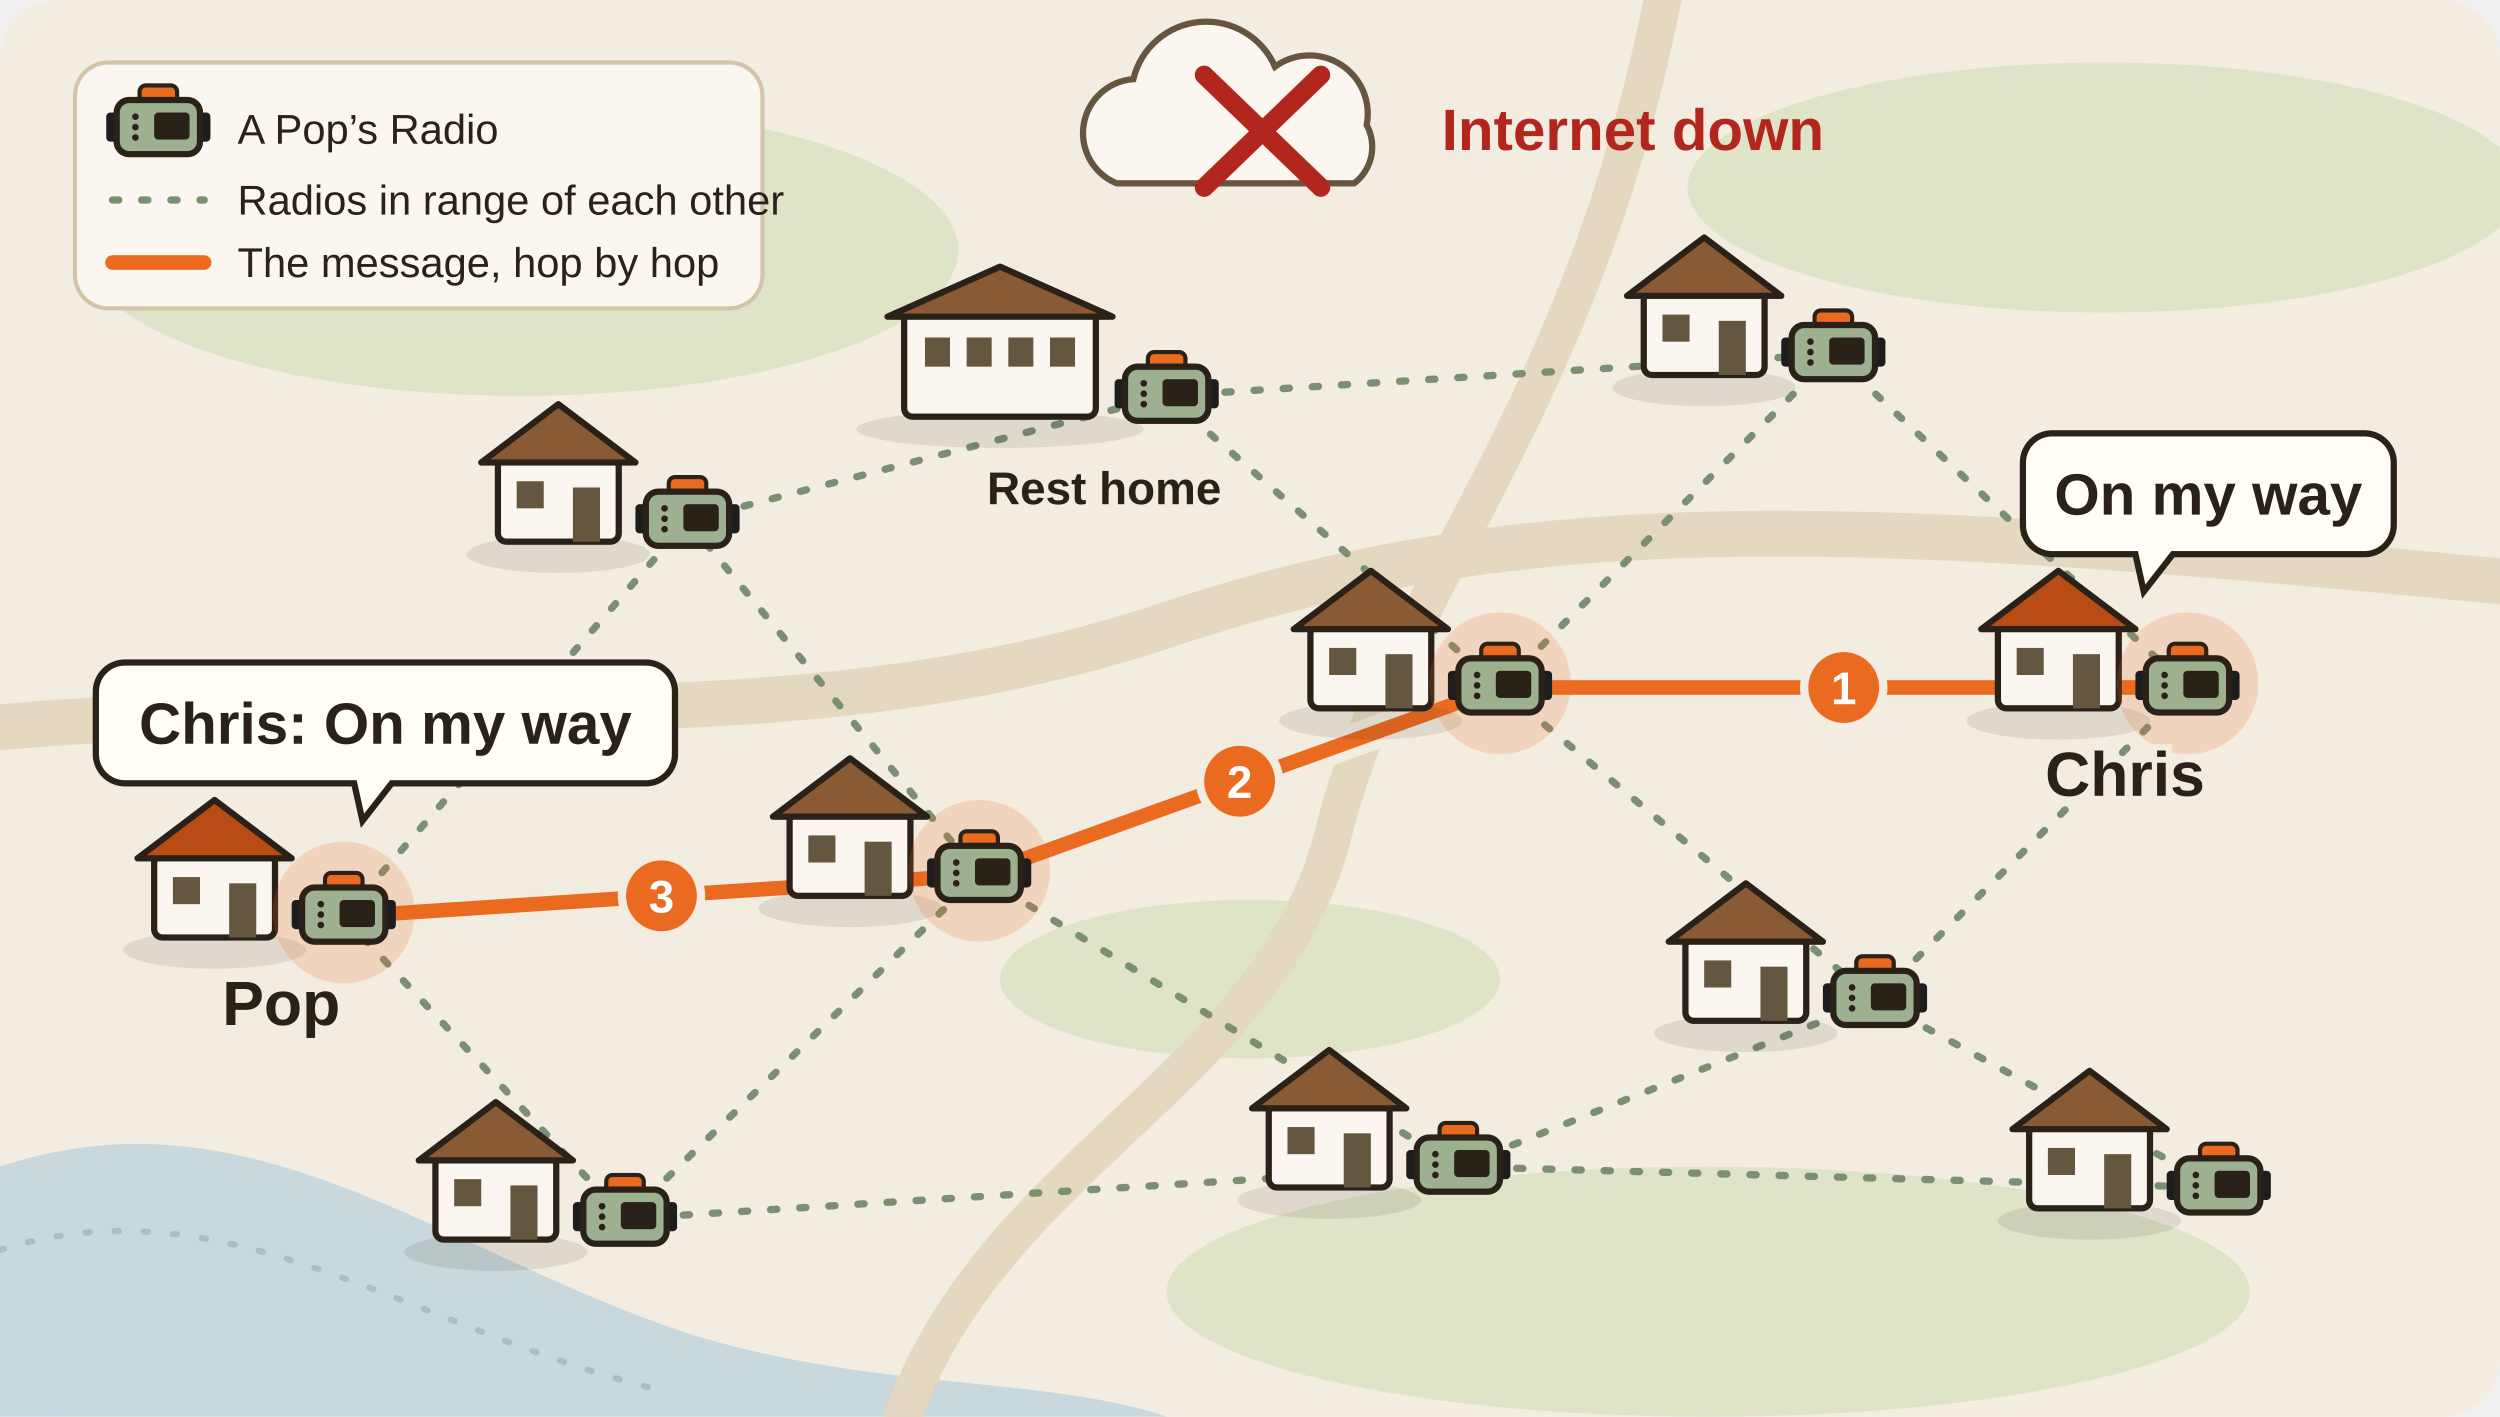
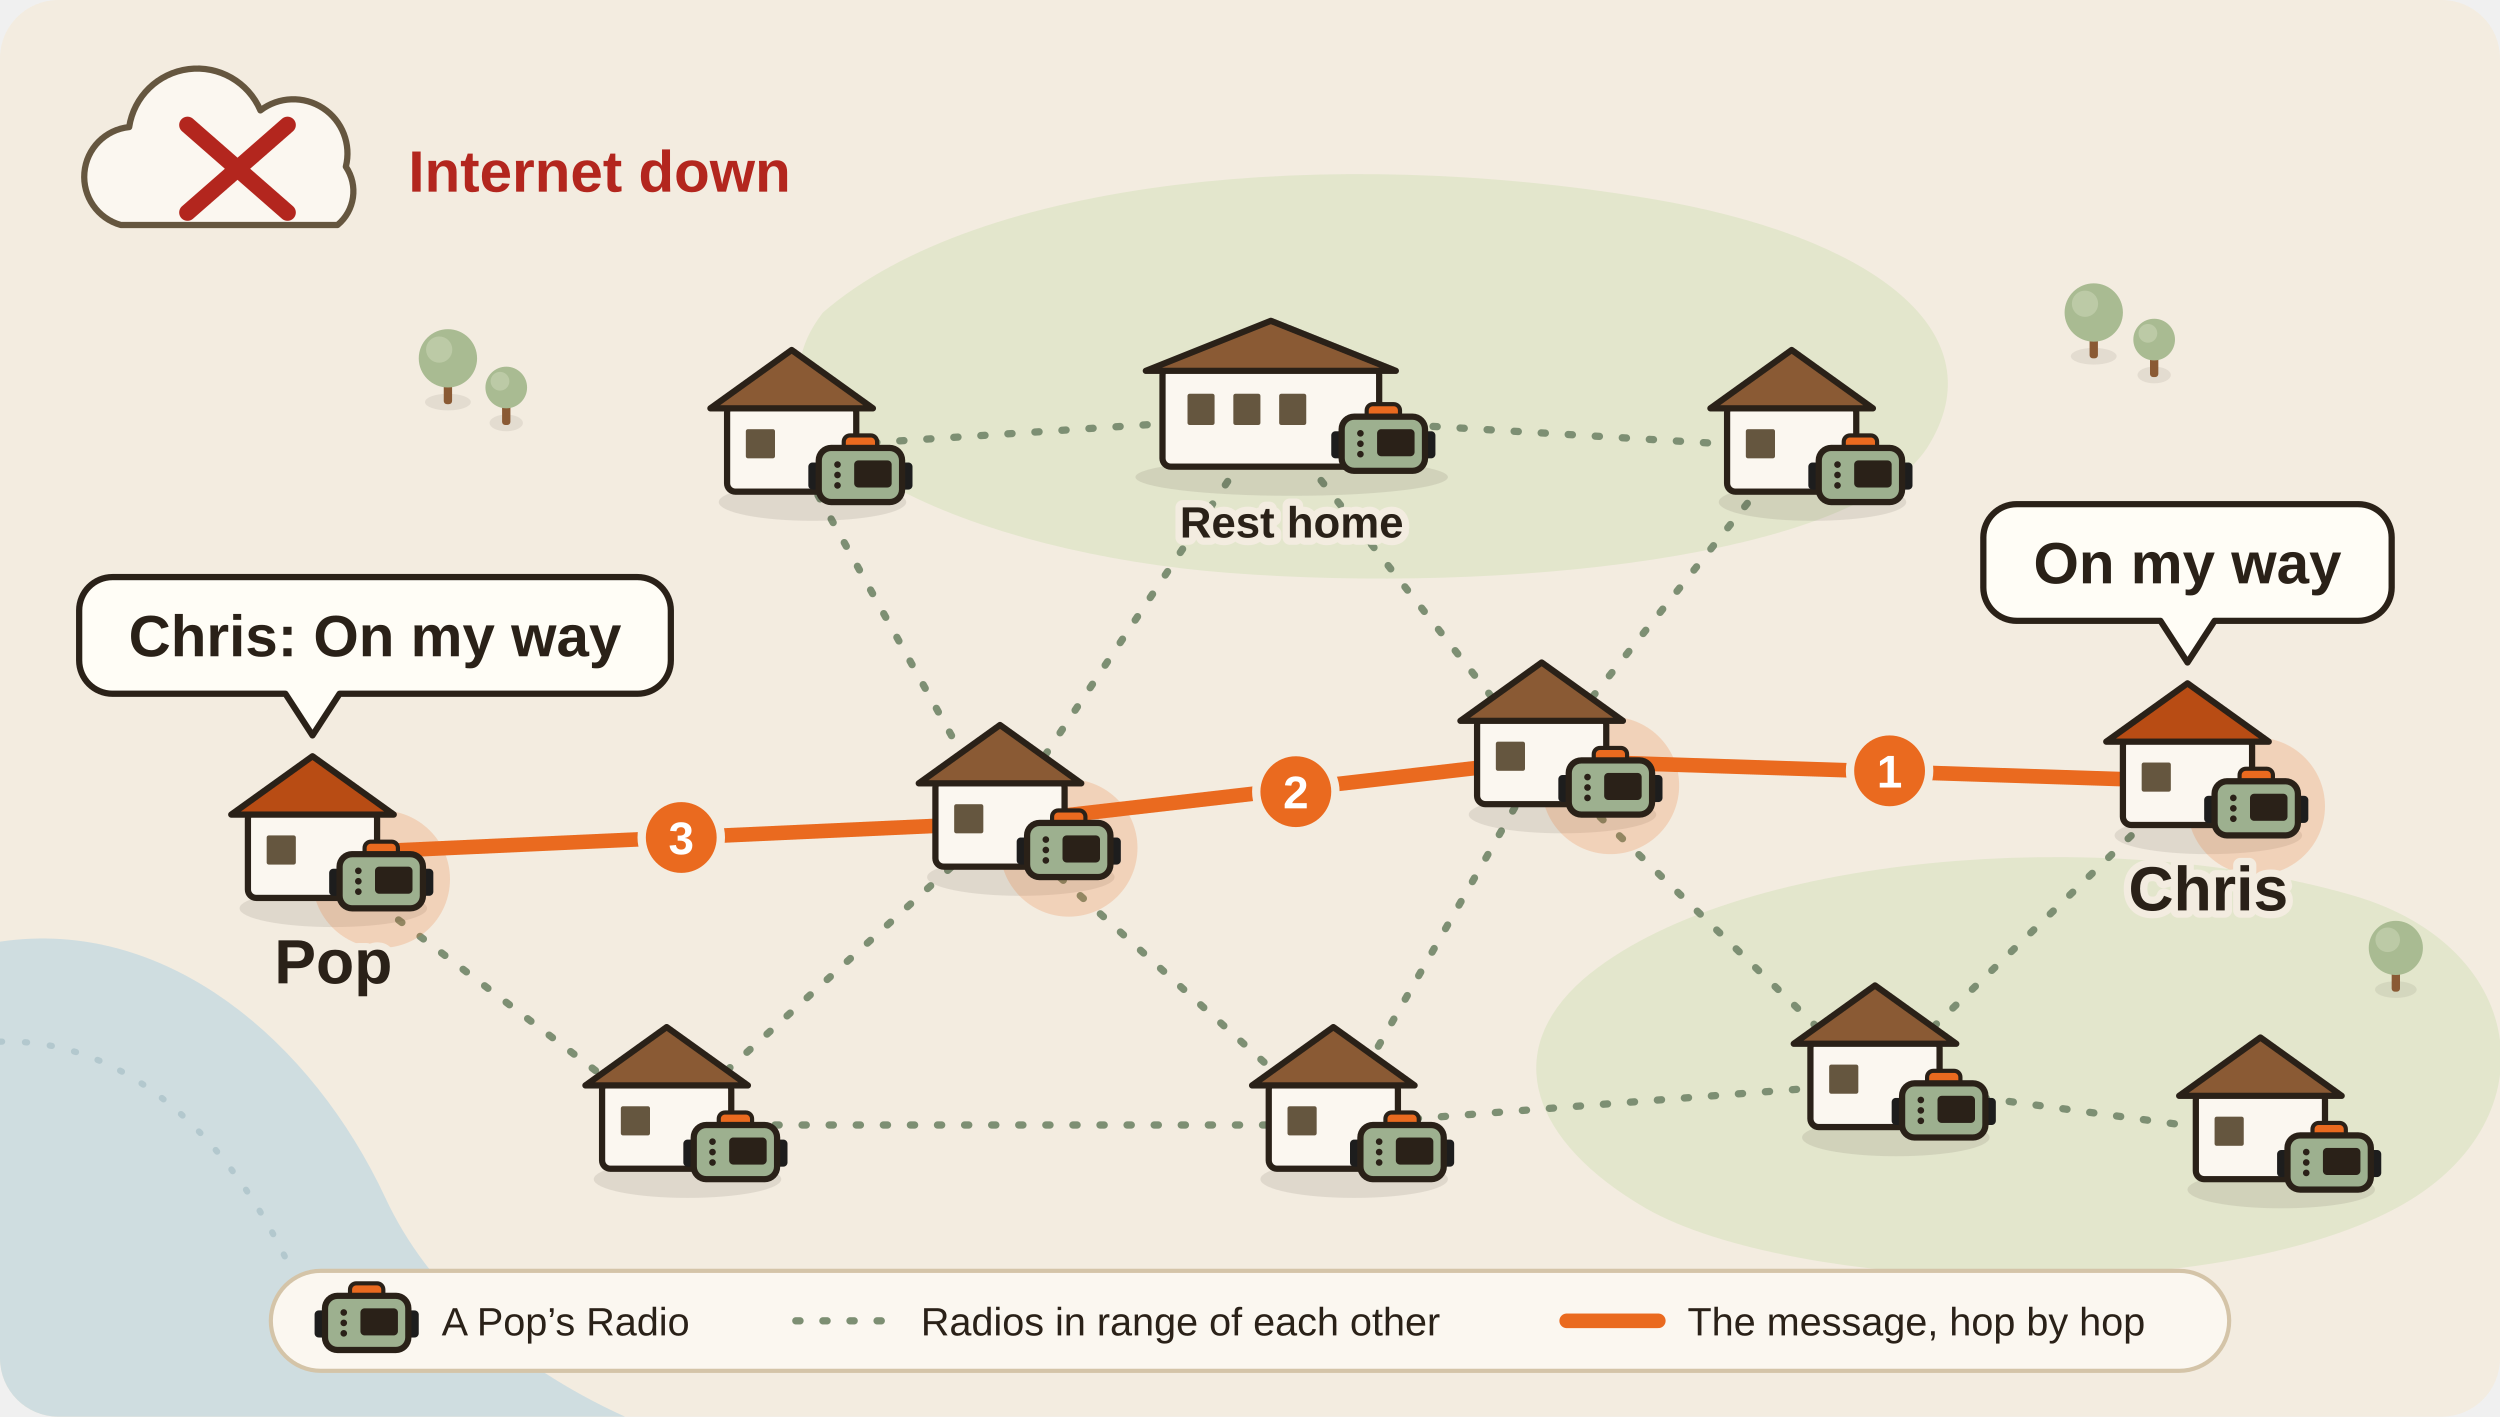
<svg xmlns="http://www.w3.org/2000/svg" viewBox="0 0 1200 680" role="img" aria-labelledby="t d">
-   <rect width="1200" height="680" rx="28" fill="#f3ece0" />
-   <path d="M0 560 C 120 520 210 600 330 640 C 420 668 500 660 560 680 L 0 680 Z" fill="#c9d8dc" />
-   <path d="M0 600 C 110 565 200 640 320 668" fill="none" stroke="#a9bfc6" stroke-width="3" stroke-dasharray="2 12" stroke-linecap="round" />
-   <ellipse cx="250" cy="120" rx="210" ry="70" fill="#dfe3c8" />
-   <ellipse cx="820" cy="620" rx="260" ry="60" fill="#dfe3c8" />
-   <ellipse cx="1010" cy="90" rx="200" ry="60" fill="#dfe3c8" />
-   <ellipse cx="600" cy="470" rx="120" ry="38" fill="#dfe3c8" />
-   <path d="M-10 350 C 200 330 380 360 560 300 S 900 250 1210 280" fill="none" stroke="#e4d8c0" stroke-width="22" stroke-linecap="round" />
-   <path d="M430 690 C 470 560 610 520 640 400 S 760 200 800 -10" fill="none" stroke="#e4d8c0" stroke-width="18" stroke-linecap="round" />
-   <line x1="165" y1="440" x2="330" y2="250" stroke="#7d8f73" stroke-width="3.5" stroke-dasharray="3 11" stroke-linecap="round" />
-   <line x1="165" y1="440" x2="300" y2="585" stroke="#7d8f73" stroke-width="3.5" stroke-dasharray="3 11" stroke-linecap="round" />
-   <line x1="300" y1="585" x2="470" y2="420" stroke="#7d8f73" stroke-width="3.5" stroke-dasharray="3 11" stroke-linecap="round" />
-   <line x1="330" y1="250" x2="470" y2="420" stroke="#7d8f73" stroke-width="3.5" stroke-dasharray="3 11" stroke-linecap="round" />
-   <line x1="330" y1="250" x2="560" y2="190" stroke="#7d8f73" stroke-width="3.5" stroke-dasharray="3 11" stroke-linecap="round" />
-   <line x1="560" y1="190" x2="720" y2="330" stroke="#7d8f73" stroke-width="3.5" stroke-dasharray="3 11" stroke-linecap="round" />
-   <line x1="470" y1="420" x2="700" y2="560" stroke="#7d8f73" stroke-width="3.5" stroke-dasharray="3 11" stroke-linecap="round" />
-   <line x1="560" y1="190" x2="880" y2="170" stroke="#7d8f73" stroke-width="3.5" stroke-dasharray="3 11" stroke-linecap="round" />
-   <line x1="720" y1="330" x2="880" y2="170" stroke="#7d8f73" stroke-width="3.5" stroke-dasharray="3 11" stroke-linecap="round" />
-   <line x1="720" y1="330" x2="900" y2="480" stroke="#7d8f73" stroke-width="3.5" stroke-dasharray="3 11" stroke-linecap="round" />
-   <line x1="700" y1="560" x2="900" y2="480" stroke="#7d8f73" stroke-width="3.5" stroke-dasharray="3 11" stroke-linecap="round" />
-   <line x1="880" y1="170" x2="1050" y2="330" stroke="#7d8f73" stroke-width="3.5" stroke-dasharray="3 11" stroke-linecap="round" />
-   <line x1="900" y1="480" x2="1050" y2="330" stroke="#7d8f73" stroke-width="3.5" stroke-dasharray="3 11" stroke-linecap="round" />
-   <line x1="900" y1="480" x2="1065" y2="570" stroke="#7d8f73" stroke-width="3.5" stroke-dasharray="3 11" stroke-linecap="round" />
-   <line x1="700" y1="560" x2="1065" y2="570" stroke="#7d8f73" stroke-width="3.5" stroke-dasharray="3 11" stroke-linecap="round" />
-   <line x1="300" y1="585" x2="700" y2="560" stroke="#7d8f73" stroke-width="3.5" stroke-dasharray="3 11" stroke-linecap="round" />
-   <path d="M1050 330 L720 330 L470 420 L165 440" fill="none" stroke="#f3ece0" stroke-width="16" stroke-linecap="round" stroke-linejoin="round" />
-   <path d="M1050 330 L720 330 L470 420 L165 440" fill="none" stroke="#ea6a1f" stroke-width="7" stroke-linecap="round" stroke-linejoin="round" />
-   <circle cx="885.0" cy="330.0" r="19" fill="#ea6a1f" stroke="#f3ece0" stroke-width="4" />
-   <text x="885.0" y="338.0" text-anchor="middle" font-family="'Atkinson Hyperlegible', 'Helvetica Neue', Arial, sans-serif" font-size="22" font-weight="700" fill="#fff">1</text>
-   <circle cx="595.0" cy="375.0" r="19" fill="#ea6a1f" stroke="#f3ece0" stroke-width="4" />
-   <text x="595.0" y="383.0" text-anchor="middle" font-family="'Atkinson Hyperlegible', 'Helvetica Neue', Arial, sans-serif" font-size="22" font-weight="700" fill="#fff">2</text>
-   <circle cx="317.5" cy="430.0" r="19" fill="#ea6a1f" stroke="#f3ece0" stroke-width="4" />
-   <text x="317.5" y="438.0" text-anchor="middle" font-family="'Atkinson Hyperlegible', 'Helvetica Neue', Arial, sans-serif" font-size="22" font-weight="700" fill="#fff">3</text>
-   <g transform="translate(74 410)">
-     <ellipse cx="29.0" cy="46" rx="44" ry="9" fill="#2a2118" opacity=".10" />
-     <rect x="0" y="0" width="58" height="40" rx="4" fill="#fbf7f0" stroke="#2a2118" stroke-width="3" />
-     <path d="M-8 2 L29.0 -26 L66 2 Z" fill="#b84c14" stroke="#2a2118" stroke-width="3" stroke-linejoin="round" />
-     <rect x="9" y="11" width="13" height="13" fill="#65563f" />
-     <rect x="36" y="14" width="13" height="26" fill="#65563f" />
-   </g>
-   <g transform="translate(165 440)">
-     <circle cx="0" cy="-2" r="34" fill="#ea6a1f" opacity=".18" />
-     <rect x="-25" y="-8" width="6" height="14" rx="2" fill="#1d1d1d" />
-     <rect x="19" y="-8" width="6" height="14" rx="2" fill="#1d1d1d" />
-     <rect x="-9" y="-21" width="18" height="9" rx="3" fill="#ea6a1f" stroke="#2a2118" stroke-width="2" />
-     <rect x="-20" y="-14" width="40" height="26" rx="6" fill="#9db08f" stroke="#2a2118" stroke-width="3" />
-     <rect x="-2" y="-8" width="17" height="13" rx="2" fill="#2a2118" />
-     <circle cx="-11" cy="-6" r="1.6" fill="#2a2118" />
-     <circle cx="-11" cy="-1" r="1.6" fill="#2a2118" />
-     <circle cx="-11" cy="4" r="1.6" fill="#2a2118" />
-   </g>
-   <text x="135" y="492" text-anchor="middle" font-family="'Atkinson Hyperlegible', 'Helvetica Neue', Arial, sans-serif" font-size="30" font-weight="700" fill="#2a2118" stroke="#f3ece0" stroke-width="6" paint-order="stroke">Pop</text>
-   <g transform="translate(239 220)">
-     <ellipse cx="29.0" cy="46" rx="44" ry="9" fill="#2a2118" opacity=".10" />
-     <rect x="0" y="0" width="58" height="40" rx="4" fill="#fbf7f0" stroke="#2a2118" stroke-width="3" />
-     <path d="M-8 2 L29.0 -26 L66 2 Z" fill="#8a5a34" stroke="#2a2118" stroke-width="3" stroke-linejoin="round" />
-     <rect x="9" y="11" width="13" height="13" fill="#65563f" />
-     <rect x="36" y="14" width="13" height="26" fill="#65563f" />
-   </g>
-   <g transform="translate(330 250)">
-     <rect x="-25" y="-8" width="6" height="14" rx="2" fill="#1d1d1d" />
-     <rect x="19" y="-8" width="6" height="14" rx="2" fill="#1d1d1d" />
-     <rect x="-9" y="-21" width="18" height="9" rx="3" fill="#ea6a1f" stroke="#2a2118" stroke-width="2" />
-     <rect x="-20" y="-14" width="40" height="26" rx="6" fill="#9db08f" stroke="#2a2118" stroke-width="3" />
-     <rect x="-2" y="-8" width="17" height="13" rx="2" fill="#2a2118" />
-     <circle cx="-11" cy="-6" r="1.6" fill="#2a2118" />
-     <circle cx="-11" cy="-1" r="1.6" fill="#2a2118" />
-     <circle cx="-11" cy="4" r="1.6" fill="#2a2118" />
-   </g>
-   <g transform="translate(209 555)">
-     <ellipse cx="29.0" cy="46" rx="44" ry="9" fill="#2a2118" opacity=".10" />
-     <rect x="0" y="0" width="58" height="40" rx="4" fill="#fbf7f0" stroke="#2a2118" stroke-width="3" />
-     <path d="M-8 2 L29.0 -26 L66 2 Z" fill="#8a5a34" stroke="#2a2118" stroke-width="3" stroke-linejoin="round" />
-     <rect x="9" y="11" width="13" height="13" fill="#65563f" />
-     <rect x="36" y="14" width="13" height="26" fill="#65563f" />
-   </g>
-   <g transform="translate(300 585)">
-     <rect x="-25" y="-8" width="6" height="14" rx="2" fill="#1d1d1d" />
-     <rect x="19" y="-8" width="6" height="14" rx="2" fill="#1d1d1d" />
-     <rect x="-9" y="-21" width="18" height="9" rx="3" fill="#ea6a1f" stroke="#2a2118" stroke-width="2" />
-     <rect x="-20" y="-14" width="40" height="26" rx="6" fill="#9db08f" stroke="#2a2118" stroke-width="3" />
-     <rect x="-2" y="-8" width="17" height="13" rx="2" fill="#2a2118" />
-     <circle cx="-11" cy="-6" r="1.6" fill="#2a2118" />
-     <circle cx="-11" cy="-1" r="1.6" fill="#2a2118" />
-     <circle cx="-11" cy="4" r="1.6" fill="#2a2118" />
-   </g>
-   <g transform="translate(379 390)">
-     <ellipse cx="29.0" cy="46" rx="44" ry="9" fill="#2a2118" opacity=".10" />
-     <rect x="0" y="0" width="58" height="40" rx="4" fill="#fbf7f0" stroke="#2a2118" stroke-width="3" />
-     <path d="M-8 2 L29.0 -26 L66 2 Z" fill="#8a5a34" stroke="#2a2118" stroke-width="3" stroke-linejoin="round" />
-     <rect x="9" y="11" width="13" height="13" fill="#65563f" />
-     <rect x="36" y="14" width="13" height="26" fill="#65563f" />
-   </g>
-   <g transform="translate(470 420)">
-     <circle cx="0" cy="-2" r="34" fill="#ea6a1f" opacity=".18" />
-     <rect x="-25" y="-8" width="6" height="14" rx="2" fill="#1d1d1d" />
-     <rect x="19" y="-8" width="6" height="14" rx="2" fill="#1d1d1d" />
-     <rect x="-9" y="-21" width="18" height="9" rx="3" fill="#ea6a1f" stroke="#2a2118" stroke-width="2" />
-     <rect x="-20" y="-14" width="40" height="26" rx="6" fill="#9db08f" stroke="#2a2118" stroke-width="3" />
-     <rect x="-2" y="-8" width="17" height="13" rx="2" fill="#2a2118" />
-     <circle cx="-11" cy="-6" r="1.6" fill="#2a2118" />
-     <circle cx="-11" cy="-1" r="1.6" fill="#2a2118" />
-     <circle cx="-11" cy="4" r="1.6" fill="#2a2118" />
-   </g>
-   <g transform="translate(434 150)">
-     <ellipse cx="46.0" cy="56" rx="69" ry="9" fill="#2a2118" opacity=".10" />
-     <rect x="0" y="0" width="92" height="50" rx="4" fill="#fbf7f0" stroke="#2a2118" stroke-width="3" />
-     <path d="M-8 2 L46.0 -22 L100 2 Z" fill="#8a5a34" stroke="#2a2118" stroke-width="3" stroke-linejoin="round" />
-     <rect x="10" y="12" width="12" height="14" fill="#65563f" />
-     <rect x="30" y="12" width="12" height="14" fill="#65563f" />
-     <rect x="50" y="12" width="12" height="14" fill="#65563f" />
-     <rect x="70" y="12" width="12" height="14" fill="#65563f" />
-   </g>
-   <g transform="translate(560 190)">
-     <rect x="-25" y="-8" width="6" height="14" rx="2" fill="#1d1d1d" />
-     <rect x="19" y="-8" width="6" height="14" rx="2" fill="#1d1d1d" />
-     <rect x="-9" y="-21" width="18" height="9" rx="3" fill="#ea6a1f" stroke="#2a2118" stroke-width="2" />
-     <rect x="-20" y="-14" width="40" height="26" rx="6" fill="#9db08f" stroke="#2a2118" stroke-width="3" />
-     <rect x="-2" y="-8" width="17" height="13" rx="2" fill="#2a2118" />
-     <circle cx="-11" cy="-6" r="1.6" fill="#2a2118" />
-     <circle cx="-11" cy="-1" r="1.6" fill="#2a2118" />
-     <circle cx="-11" cy="4" r="1.6" fill="#2a2118" />
-   </g>
-   <text x="530" y="242" text-anchor="middle" font-family="'Atkinson Hyperlegible', 'Helvetica Neue', Arial, sans-serif" font-size="22" font-weight="700" fill="#2a2118" stroke="#f3ece0" stroke-width="6" paint-order="stroke">Rest home</text>
-   <g transform="translate(629 300)">
-     <ellipse cx="29.0" cy="46" rx="44" ry="9" fill="#2a2118" opacity=".10" />
-     <rect x="0" y="0" width="58" height="40" rx="4" fill="#fbf7f0" stroke="#2a2118" stroke-width="3" />
-     <path d="M-8 2 L29.0 -26 L66 2 Z" fill="#8a5a34" stroke="#2a2118" stroke-width="3" stroke-linejoin="round" />
-     <rect x="9" y="11" width="13" height="13" fill="#65563f" />
-     <rect x="36" y="14" width="13" height="26" fill="#65563f" />
-   </g>
-   <g transform="translate(720 330)">
-     <circle cx="0" cy="-2" r="34" fill="#ea6a1f" opacity=".18" />
-     <rect x="-25" y="-8" width="6" height="14" rx="2" fill="#1d1d1d" />
-     <rect x="19" y="-8" width="6" height="14" rx="2" fill="#1d1d1d" />
-     <rect x="-9" y="-21" width="18" height="9" rx="3" fill="#ea6a1f" stroke="#2a2118" stroke-width="2" />
-     <rect x="-20" y="-14" width="40" height="26" rx="6" fill="#9db08f" stroke="#2a2118" stroke-width="3" />
-     <rect x="-2" y="-8" width="17" height="13" rx="2" fill="#2a2118" />
-     <circle cx="-11" cy="-6" r="1.6" fill="#2a2118" />
-     <circle cx="-11" cy="-1" r="1.6" fill="#2a2118" />
-     <circle cx="-11" cy="4" r="1.6" fill="#2a2118" />
-   </g>
-   <g transform="translate(609 530)">
-     <ellipse cx="29.0" cy="46" rx="44" ry="9" fill="#2a2118" opacity=".10" />
-     <rect x="0" y="0" width="58" height="40" rx="4" fill="#fbf7f0" stroke="#2a2118" stroke-width="3" />
-     <path d="M-8 2 L29.0 -26 L66 2 Z" fill="#8a5a34" stroke="#2a2118" stroke-width="3" stroke-linejoin="round" />
-     <rect x="9" y="11" width="13" height="13" fill="#65563f" />
-     <rect x="36" y="14" width="13" height="26" fill="#65563f" />
-   </g>
-   <g transform="translate(700 560)">
-     <rect x="-25" y="-8" width="6" height="14" rx="2" fill="#1d1d1d" />
-     <rect x="19" y="-8" width="6" height="14" rx="2" fill="#1d1d1d" />
-     <rect x="-9" y="-21" width="18" height="9" rx="3" fill="#ea6a1f" stroke="#2a2118" stroke-width="2" />
-     <rect x="-20" y="-14" width="40" height="26" rx="6" fill="#9db08f" stroke="#2a2118" stroke-width="3" />
-     <rect x="-2" y="-8" width="17" height="13" rx="2" fill="#2a2118" />
-     <circle cx="-11" cy="-6" r="1.6" fill="#2a2118" />
-     <circle cx="-11" cy="-1" r="1.6" fill="#2a2118" />
-     <circle cx="-11" cy="4" r="1.6" fill="#2a2118" />
-   </g>
-   <g transform="translate(789 140)">
-     <ellipse cx="29.0" cy="46" rx="44" ry="9" fill="#2a2118" opacity=".10" />
-     <rect x="0" y="0" width="58" height="40" rx="4" fill="#fbf7f0" stroke="#2a2118" stroke-width="3" />
-     <path d="M-8 2 L29.0 -26 L66 2 Z" fill="#8a5a34" stroke="#2a2118" stroke-width="3" stroke-linejoin="round" />
-     <rect x="9" y="11" width="13" height="13" fill="#65563f" />
-     <rect x="36" y="14" width="13" height="26" fill="#65563f" />
-   </g>
-   <g transform="translate(880 170)">
-     <rect x="-25" y="-8" width="6" height="14" rx="2" fill="#1d1d1d" />
-     <rect x="19" y="-8" width="6" height="14" rx="2" fill="#1d1d1d" />
-     <rect x="-9" y="-21" width="18" height="9" rx="3" fill="#ea6a1f" stroke="#2a2118" stroke-width="2" />
-     <rect x="-20" y="-14" width="40" height="26" rx="6" fill="#9db08f" stroke="#2a2118" stroke-width="3" />
-     <rect x="-2" y="-8" width="17" height="13" rx="2" fill="#2a2118" />
-     <circle cx="-11" cy="-6" r="1.6" fill="#2a2118" />
-     <circle cx="-11" cy="-1" r="1.6" fill="#2a2118" />
-     <circle cx="-11" cy="4" r="1.6" fill="#2a2118" />
-   </g>
-   <g transform="translate(809 450)">
-     <ellipse cx="29.0" cy="46" rx="44" ry="9" fill="#2a2118" opacity=".10" />
-     <rect x="0" y="0" width="58" height="40" rx="4" fill="#fbf7f0" stroke="#2a2118" stroke-width="3" />
-     <path d="M-8 2 L29.0 -26 L66 2 Z" fill="#8a5a34" stroke="#2a2118" stroke-width="3" stroke-linejoin="round" />
-     <rect x="9" y="11" width="13" height="13" fill="#65563f" />
-     <rect x="36" y="14" width="13" height="26" fill="#65563f" />
-   </g>
-   <g transform="translate(900 480)">
-     <rect x="-25" y="-8" width="6" height="14" rx="2" fill="#1d1d1d" />
-     <rect x="19" y="-8" width="6" height="14" rx="2" fill="#1d1d1d" />
-     <rect x="-9" y="-21" width="18" height="9" rx="3" fill="#ea6a1f" stroke="#2a2118" stroke-width="2" />
-     <rect x="-20" y="-14" width="40" height="26" rx="6" fill="#9db08f" stroke="#2a2118" stroke-width="3" />
-     <rect x="-2" y="-8" width="17" height="13" rx="2" fill="#2a2118" />
-     <circle cx="-11" cy="-6" r="1.6" fill="#2a2118" />
-     <circle cx="-11" cy="-1" r="1.6" fill="#2a2118" />
-     <circle cx="-11" cy="4" r="1.6" fill="#2a2118" />
-   </g>
-   <g transform="translate(959 300)">
-     <ellipse cx="29.0" cy="46" rx="44" ry="9" fill="#2a2118" opacity=".10" />
-     <rect x="0" y="0" width="58" height="40" rx="4" fill="#fbf7f0" stroke="#2a2118" stroke-width="3" />
-     <path d="M-8 2 L29.0 -26 L66 2 Z" fill="#b84c14" stroke="#2a2118" stroke-width="3" stroke-linejoin="round" />
-     <rect x="9" y="11" width="13" height="13" fill="#65563f" />
-     <rect x="36" y="14" width="13" height="26" fill="#65563f" />
-   </g>
-   <g transform="translate(1050 330)">
-     <circle cx="0" cy="-2" r="34" fill="#ea6a1f" opacity=".18" />
-     <rect x="-25" y="-8" width="6" height="14" rx="2" fill="#1d1d1d" />
-     <rect x="19" y="-8" width="6" height="14" rx="2" fill="#1d1d1d" />
-     <rect x="-9" y="-21" width="18" height="9" rx="3" fill="#ea6a1f" stroke="#2a2118" stroke-width="2" />
-     <rect x="-20" y="-14" width="40" height="26" rx="6" fill="#9db08f" stroke="#2a2118" stroke-width="3" />
-     <rect x="-2" y="-8" width="17" height="13" rx="2" fill="#2a2118" />
-     <circle cx="-11" cy="-6" r="1.6" fill="#2a2118" />
-     <circle cx="-11" cy="-1" r="1.6" fill="#2a2118" />
-     <circle cx="-11" cy="4" r="1.6" fill="#2a2118" />
-   </g>
-   <text x="1020" y="382" text-anchor="middle" font-family="'Atkinson Hyperlegible', 'Helvetica Neue', Arial, sans-serif" font-size="30" font-weight="700" fill="#2a2118" stroke="#f3ece0" stroke-width="6" paint-order="stroke">Chris</text>
-   <g transform="translate(974 540)">
-     <ellipse cx="29.0" cy="46" rx="44" ry="9" fill="#2a2118" opacity=".10" />
-     <rect x="0" y="0" width="58" height="40" rx="4" fill="#fbf7f0" stroke="#2a2118" stroke-width="3" />
-     <path d="M-8 2 L29.0 -26 L66 2 Z" fill="#8a5a34" stroke="#2a2118" stroke-width="3" stroke-linejoin="round" />
-     <rect x="9" y="11" width="13" height="13" fill="#65563f" />
-     <rect x="36" y="14" width="13" height="26" fill="#65563f" />
-   </g>
-   <g transform="translate(1065 570)">
-     <rect x="-25" y="-8" width="6" height="14" rx="2" fill="#1d1d1d" />
-     <rect x="19" y="-8" width="6" height="14" rx="2" fill="#1d1d1d" />
-     <rect x="-9" y="-21" width="18" height="9" rx="3" fill="#ea6a1f" stroke="#2a2118" stroke-width="2" />
-     <rect x="-20" y="-14" width="40" height="26" rx="6" fill="#9db08f" stroke="#2a2118" stroke-width="3" />
-     <rect x="-2" y="-8" width="17" height="13" rx="2" fill="#2a2118" />
-     <circle cx="-11" cy="-6" r="1.6" fill="#2a2118" />
-     <circle cx="-11" cy="-1" r="1.6" fill="#2a2118" />
-     <circle cx="-11" cy="4" r="1.6" fill="#2a2118" />
-   </g>
-   <g transform="translate(60 318)">
-     <path d="M0 0 h250 a14 14 0 0 1 14 14 v30 a14 14 0 0 1 -14 14 h-122 l-14 18 l-4 -18 h-110 a14 14 0 0 1 -14 -14 v-30 a14 14 0 0 1 14 -14 z" fill="#fffdf6" stroke="#2a2118" stroke-width="3" />
-     <text x="125.0" y="39" text-anchor="middle" font-family="'Atkinson Hyperlegible', 'Helvetica Neue', Arial, sans-serif" font-size="28" font-weight="700" fill="#2a2118">Chris: On my way</text>
-   </g>
-   <g transform="translate(985 208)">
-     <path d="M0 0 h150 a14 14 0 0 1 14 14 v30 a14 14 0 0 1 -14 14 h-92 l-14 18 l-4 -18 h-40 a14 14 0 0 1 -14 -14 v-30 a14 14 0 0 1 14 -14 z" fill="#fffdf6" stroke="#2a2118" stroke-width="3" />
-     <text x="75.0" y="39" text-anchor="middle" font-family="'Atkinson Hyperlegible', 'Helvetica Neue', Arial, sans-serif" font-size="28" font-weight="700" fill="#2a2118">On my way</text>
-   </g>
-   <g transform="translate(600 70)">
-     <path d="M-64 18 a26 26 0 0 1 8 -50 a36 36 0 0 1 68 -6 a28 28 0 0 1 44 28 a22 22 0 0 1 -6 28 z" fill="#fbf7f0" stroke="#65563f" stroke-width="3" />
-     <path d="M-22 -34 L34 20 M34 -34 L-22 20" stroke="#b3261e" stroke-width="9" stroke-linecap="round" />
-     <text x="92" y="2" font-family="'Atkinson Hyperlegible', 'Helvetica Neue', Arial, sans-serif" font-size="28" font-weight="700" fill="#b3261e">Internet down</text>
-   </g>
-   <g transform="translate(36 30)">
-     <rect x="0" y="0" width="330" height="118" rx="16" fill="#fbf7f0" stroke="#d4c4a8" stroke-width="2" />
-     <g transform="translate(40 32)">
-       <rect x="-25" y="-8" width="6" height="14" rx="2" fill="#1d1d1d" />
-       <rect x="19" y="-8" width="6" height="14" rx="2" fill="#1d1d1d" />
-       <rect x="-9" y="-21" width="18" height="9" rx="3" fill="#ea6a1f" stroke="#2a2118" stroke-width="2" />
-       <rect x="-20" y="-14" width="40" height="26" rx="6" fill="#9db08f" stroke="#2a2118" stroke-width="3" />
-       <rect x="-2" y="-8" width="17" height="13" rx="2" fill="#2a2118" />
-       <circle cx="-11" cy="-6" r="1.6" fill="#2a2118" />
-       <circle cx="-11" cy="-1" r="1.6" fill="#2a2118" />
-       <circle cx="-11" cy="4" r="1.6" fill="#2a2118" />
-     </g>
-     <text x="78" y="39" font-family="'Atkinson Hyperlegible', 'Helvetica Neue', Arial, sans-serif" font-size="20" fill="#2a2118">A Pop’s Radio</text>
-     <line x1="18" y1="66" x2="62" y2="66" stroke="#7d8f73" stroke-width="3.5" stroke-dasharray="3 11" stroke-linecap="round" />
-     <text x="78" y="73" font-family="'Atkinson Hyperlegible', 'Helvetica Neue', Arial, sans-serif" font-size="20" fill="#2a2118">Radios in range of each other</text>
-     <line x1="18" y1="96" x2="62" y2="96" stroke="#ea6a1f" stroke-width="7" stroke-linecap="round" />
-     <text x="78" y="103" font-family="'Atkinson Hyperlegible', 'Helvetica Neue', Arial, sans-serif" font-size="20" fill="#2a2118">The message, hop by hop</text>
+   <clipPath id="c">
+     <rect width="1200" height="680" rx="28" />
+   </clipPath>
+   <g clip-path="url(#c)">
+     <rect width="1200" height="680" fill="#f3ece0" />
+     <path d="M395 150 C 470 85 640 70 790 95 C 900 113 960 160 925 215 C 890 268 720 285 590 275 C 470 266 345 215 395 150 Z" fill="#e3e6cc" />
+     <path d="M760 470 C 830 410 1010 395 1130 430 C 1215 455 1225 540 1150 580 C 1060 628 860 620 790 580 C 735 548 720 505 760 470 Z" fill="#e3e6cc" />
+     <path d="M0 452 C 80 440 150 500 185 575 C 205 618 245 655 300 680 L 0 680 Z" fill="#cfdde0" />
+     <path d="M0 500 C 60 498 110 545 140 610" fill="none" stroke="#b3c8ce" stroke-width="3" stroke-linecap="round" stroke-dasharray="1 11" />
+     <ellipse cx="215" cy="193" rx="11" ry="4" fill="#2a2118" opacity=".08" />
+     <rect x="213" y="182" width="4" height="12" rx="1.5" fill="#8a5a34" />
+     <circle cx="215" cy="172" r="14" fill="#a9bb92" />
+     <circle cx="210.8" cy="167.8" r="6.3" fill="#bccaa6" />
+     <ellipse cx="243" cy="203" rx="8" ry="4" fill="#2a2118" opacity=".08" />
+     <rect x="241" y="192" width="4" height="12" rx="1.5" fill="#8a5a34" />
+     <circle cx="243" cy="186" r="10" fill="#a9bb92" />
+     <circle cx="240.0" cy="183.0" r="4.5" fill="#bccaa6" />
+     <ellipse cx="1005" cy="171" rx="11" ry="4" fill="#2a2118" opacity=".08" />
+     <rect x="1003" y="160" width="4" height="12" rx="1.5" fill="#8a5a34" />
+     <circle cx="1005" cy="150" r="14" fill="#a9bb92" />
+     <circle cx="1000.8" cy="145.8" r="6.3" fill="#bccaa6" />
+     <ellipse cx="1034" cy="180" rx="8" ry="4" fill="#2a2118" opacity=".08" />
+     <rect x="1032" y="169" width="4" height="12" rx="1.5" fill="#8a5a34" />
+     <circle cx="1034" cy="163" r="10" fill="#a9bb92" />
+     <circle cx="1031.0" cy="160.0" r="4.5" fill="#bccaa6" />
+     <ellipse cx="1150" cy="475" rx="10" ry="4" fill="#2a2118" opacity=".08" />
+     <rect x="1148" y="464" width="4" height="12" rx="1.5" fill="#8a5a34" />
+     <circle cx="1150" cy="455" r="13" fill="#a9bb92" />
+     <circle cx="1146.1" cy="451.1" r="5.9" fill="#bccaa6" />
+     <line x1="150" y1="410" x2="320" y2="540" stroke="#7d8f73" stroke-width="3.5" stroke-dasharray="2 11" stroke-linecap="round" />
+     <line x1="380" y1="215" x2="480" y2="395" stroke="#7d8f73" stroke-width="3.5" stroke-dasharray="2 11" stroke-linecap="round" />
+     <line x1="320" y1="540" x2="480" y2="395" stroke="#7d8f73" stroke-width="3.5" stroke-dasharray="2 11" stroke-linecap="round" />
+     <line x1="380" y1="215" x2="610" y2="200" stroke="#7d8f73" stroke-width="3.5" stroke-dasharray="2 11" stroke-linecap="round" />
+     <line x1="480" y1="395" x2="610" y2="200" stroke="#7d8f73" stroke-width="3.5" stroke-dasharray="2 11" stroke-linecap="round" />
+     <line x1="610" y1="200" x2="740" y2="365" stroke="#7d8f73" stroke-width="3.5" stroke-dasharray="2 11" stroke-linecap="round" />
+     <line x1="610" y1="200" x2="860" y2="215" stroke="#7d8f73" stroke-width="3.5" stroke-dasharray="2 11" stroke-linecap="round" />
+     <line x1="740" y1="365" x2="860" y2="215" stroke="#7d8f73" stroke-width="3.5" stroke-dasharray="2 11" stroke-linecap="round" />
+     <line x1="740" y1="365" x2="640" y2="540" stroke="#7d8f73" stroke-width="3.5" stroke-dasharray="2 11" stroke-linecap="round" />
+     <line x1="480" y1="395" x2="640" y2="540" stroke="#7d8f73" stroke-width="3.5" stroke-dasharray="2 11" stroke-linecap="round" />
+     <line x1="320" y1="540" x2="640" y2="540" stroke="#7d8f73" stroke-width="3.5" stroke-dasharray="2 11" stroke-linecap="round" />
+     <line x1="640" y1="540" x2="900" y2="520" stroke="#7d8f73" stroke-width="3.5" stroke-dasharray="2 11" stroke-linecap="round" />
+     <line x1="740" y1="365" x2="900" y2="520" stroke="#7d8f73" stroke-width="3.5" stroke-dasharray="2 11" stroke-linecap="round" />
+     <line x1="900" y1="520" x2="1050" y2="375" stroke="#7d8f73" stroke-width="3.5" stroke-dasharray="2 11" stroke-linecap="round" />
+     <line x1="900" y1="520" x2="1085" y2="545" stroke="#7d8f73" stroke-width="3.5" stroke-dasharray="2 11" stroke-linecap="round" />
+     <path d="M1050 375 L740 365 L480 395 L150 410" fill="none" stroke="#f3ece0" stroke-width="15" stroke-linecap="round" stroke-linejoin="round" />
+     <path d="M1050 375 L740 365 L480 395 L150 410" fill="none" stroke="#ea6a1f" stroke-width="7" stroke-linecap="round" stroke-linejoin="round" />
+     <ellipse cx="160" cy="436" rx="45" ry="9" fill="#2a2118" opacity=".10" />
+     <circle cx="183" cy="422" r="33" fill="#ea6a1f" opacity=".20" />
+     <g transform="translate(119 389)">
+       <rect width="62" height="42" rx="4" fill="#fbf7f0" stroke="#2a2118" stroke-width="3" />
+       <path d="M-8 2 L31.0 -26 L70 2 Z" fill="#b84c14" stroke="#2a2118" stroke-width="3" stroke-linejoin="round" />
+       <rect x="9" y="12" width="14" height="14" rx="1" fill="#65563f" />
+     </g>
+     <g transform="translate(183.0 424)">
+       <rect x="-25" y="-7" width="7" height="13" rx="2" fill="#1d1d1d" />
+       <rect x="18" y="-7" width="7" height="13" rx="2" fill="#1d1d1d" />
+       <rect x="-8" y="-20" width="16" height="8" rx="3" fill="#ea6a1f" stroke="#2a2118" stroke-width="2" />
+       <rect x="-20" y="-14" width="40" height="26" rx="6" fill="#9db08f" stroke="#2a2118" stroke-width="3" />
+       <rect x="-3" y="-8" width="18" height="13" rx="2" fill="#2a2118" />
+       <circle cx="-11" cy="-6" r="1.6" fill="#2a2118" />
+       <circle cx="-11" cy="-1" r="1.6" fill="#2a2118" />
+       <circle cx="-11" cy="4" r="1.6" fill="#2a2118" />
+     </g>
+     <text x="160" y="472" text-anchor="middle" font-family="'Atkinson Hyperlegible', 'Helvetica Neue', Arial, sans-serif" font-size="30" font-weight="700" fill="#2a2118" stroke="#f3ece0" stroke-width="7" stroke-linejoin="round" paint-order="stroke">Pop</text>
+     <ellipse cx="390" cy="241" rx="45" ry="9" fill="#2a2118" opacity=".10" />
+     <g transform="translate(349 194)">
+       <rect width="62" height="42" rx="4" fill="#fbf7f0" stroke="#2a2118" stroke-width="3" />
+       <path d="M-8 2 L31.0 -26 L70 2 Z" fill="#8a5a34" stroke="#2a2118" stroke-width="3" stroke-linejoin="round" />
+       <rect x="9" y="12" width="14" height="14" rx="1" fill="#65563f" />
+     </g>
+     <g transform="translate(413.0 229)">
+       <rect x="-25" y="-7" width="7" height="13" rx="2" fill="#1d1d1d" />
+       <rect x="18" y="-7" width="7" height="13" rx="2" fill="#1d1d1d" />
+       <rect x="-8" y="-20" width="16" height="8" rx="3" fill="#ea6a1f" stroke="#2a2118" stroke-width="2" />
+       <rect x="-20" y="-14" width="40" height="26" rx="6" fill="#9db08f" stroke="#2a2118" stroke-width="3" />
+       <rect x="-3" y="-8" width="18" height="13" rx="2" fill="#2a2118" />
+       <circle cx="-11" cy="-6" r="1.6" fill="#2a2118" />
+       <circle cx="-11" cy="-1" r="1.6" fill="#2a2118" />
+       <circle cx="-11" cy="4" r="1.6" fill="#2a2118" />
+     </g>
+     <ellipse cx="330" cy="566" rx="45" ry="9" fill="#2a2118" opacity=".10" />
+     <g transform="translate(289 519)">
+       <rect width="62" height="42" rx="4" fill="#fbf7f0" stroke="#2a2118" stroke-width="3" />
+       <path d="M-8 2 L31.0 -26 L70 2 Z" fill="#8a5a34" stroke="#2a2118" stroke-width="3" stroke-linejoin="round" />
+       <rect x="9" y="12" width="14" height="14" rx="1" fill="#65563f" />
+     </g>
+     <g transform="translate(353.0 554)">
+       <rect x="-25" y="-7" width="7" height="13" rx="2" fill="#1d1d1d" />
+       <rect x="18" y="-7" width="7" height="13" rx="2" fill="#1d1d1d" />
+       <rect x="-8" y="-20" width="16" height="8" rx="3" fill="#ea6a1f" stroke="#2a2118" stroke-width="2" />
+       <rect x="-20" y="-14" width="40" height="26" rx="6" fill="#9db08f" stroke="#2a2118" stroke-width="3" />
+       <rect x="-3" y="-8" width="18" height="13" rx="2" fill="#2a2118" />
+       <circle cx="-11" cy="-6" r="1.6" fill="#2a2118" />
+       <circle cx="-11" cy="-1" r="1.6" fill="#2a2118" />
+       <circle cx="-11" cy="4" r="1.6" fill="#2a2118" />
+     </g>
+     <ellipse cx="490" cy="421" rx="45" ry="9" fill="#2a2118" opacity=".10" />
+     <circle cx="513" cy="407" r="33" fill="#ea6a1f" opacity=".20" />
+     <g transform="translate(449 374)">
+       <rect width="62" height="42" rx="4" fill="#fbf7f0" stroke="#2a2118" stroke-width="3" />
+       <path d="M-8 2 L31.0 -26 L70 2 Z" fill="#8a5a34" stroke="#2a2118" stroke-width="3" stroke-linejoin="round" />
+       <rect x="9" y="12" width="14" height="14" rx="1" fill="#65563f" />
+     </g>
+     <g transform="translate(513.0 409)">
+       <rect x="-25" y="-7" width="7" height="13" rx="2" fill="#1d1d1d" />
+       <rect x="18" y="-7" width="7" height="13" rx="2" fill="#1d1d1d" />
+       <rect x="-8" y="-20" width="16" height="8" rx="3" fill="#ea6a1f" stroke="#2a2118" stroke-width="2" />
+       <rect x="-20" y="-14" width="40" height="26" rx="6" fill="#9db08f" stroke="#2a2118" stroke-width="3" />
+       <rect x="-3" y="-8" width="18" height="13" rx="2" fill="#2a2118" />
+       <circle cx="-11" cy="-6" r="1.6" fill="#2a2118" />
+       <circle cx="-11" cy="-1" r="1.6" fill="#2a2118" />
+       <circle cx="-11" cy="4" r="1.6" fill="#2a2118" />
+     </g>
+     <ellipse cx="620" cy="229" rx="75" ry="9" fill="#2a2118" opacity=".10" />
+     <g transform="translate(558 176)">
+       <rect width="104" height="48" rx="4" fill="#fbf7f0" stroke="#2a2118" stroke-width="3" />
+       <path d="M-8 2 L52.0 -22 L112 2 Z" fill="#8a5a34" stroke="#2a2118" stroke-width="3" stroke-linejoin="round" />
+       <rect x="12" y="13" width="13" height="15" rx="1" fill="#65563f" />
+       <rect x="34" y="13" width="13" height="15" rx="1" fill="#65563f" />
+       <rect x="56" y="13" width="13" height="15" rx="1" fill="#65563f" />
+     </g>
+     <g transform="translate(664.0 214)">
+       <rect x="-25" y="-7" width="7" height="13" rx="2" fill="#1d1d1d" />
+       <rect x="18" y="-7" width="7" height="13" rx="2" fill="#1d1d1d" />
+       <rect x="-8" y="-20" width="16" height="8" rx="3" fill="#ea6a1f" stroke="#2a2118" stroke-width="2" />
+       <rect x="-20" y="-14" width="40" height="26" rx="6" fill="#9db08f" stroke="#2a2118" stroke-width="3" />
+       <rect x="-3" y="-8" width="18" height="13" rx="2" fill="#2a2118" />
+       <circle cx="-11" cy="-6" r="1.6" fill="#2a2118" />
+       <circle cx="-11" cy="-1" r="1.6" fill="#2a2118" />
+       <circle cx="-11" cy="4" r="1.6" fill="#2a2118" />
+     </g>
+     <text x="620" y="258" text-anchor="middle" font-family="'Atkinson Hyperlegible', 'Helvetica Neue', Arial, sans-serif" font-size="21" font-weight="700" fill="#2a2118" stroke="#f3ece0" stroke-width="7" stroke-linejoin="round" paint-order="stroke">Rest home</text>
+     <ellipse cx="750" cy="391" rx="45" ry="9" fill="#2a2118" opacity=".10" />
+     <circle cx="773" cy="377" r="33" fill="#ea6a1f" opacity=".20" />
+     <g transform="translate(709 344)">
+       <rect width="62" height="42" rx="4" fill="#fbf7f0" stroke="#2a2118" stroke-width="3" />
+       <path d="M-8 2 L31.0 -26 L70 2 Z" fill="#8a5a34" stroke="#2a2118" stroke-width="3" stroke-linejoin="round" />
+       <rect x="9" y="12" width="14" height="14" rx="1" fill="#65563f" />
+     </g>
+     <g transform="translate(773.0 379)">
+       <rect x="-25" y="-7" width="7" height="13" rx="2" fill="#1d1d1d" />
+       <rect x="18" y="-7" width="7" height="13" rx="2" fill="#1d1d1d" />
+       <rect x="-8" y="-20" width="16" height="8" rx="3" fill="#ea6a1f" stroke="#2a2118" stroke-width="2" />
+       <rect x="-20" y="-14" width="40" height="26" rx="6" fill="#9db08f" stroke="#2a2118" stroke-width="3" />
+       <rect x="-3" y="-8" width="18" height="13" rx="2" fill="#2a2118" />
+       <circle cx="-11" cy="-6" r="1.6" fill="#2a2118" />
+       <circle cx="-11" cy="-1" r="1.6" fill="#2a2118" />
+       <circle cx="-11" cy="4" r="1.6" fill="#2a2118" />
+     </g>
+     <ellipse cx="650" cy="566" rx="45" ry="9" fill="#2a2118" opacity=".10" />
+     <g transform="translate(609 519)">
+       <rect width="62" height="42" rx="4" fill="#fbf7f0" stroke="#2a2118" stroke-width="3" />
+       <path d="M-8 2 L31.0 -26 L70 2 Z" fill="#8a5a34" stroke="#2a2118" stroke-width="3" stroke-linejoin="round" />
+       <rect x="9" y="12" width="14" height="14" rx="1" fill="#65563f" />
+     </g>
+     <g transform="translate(673.0 554)">
+       <rect x="-25" y="-7" width="7" height="13" rx="2" fill="#1d1d1d" />
+       <rect x="18" y="-7" width="7" height="13" rx="2" fill="#1d1d1d" />
+       <rect x="-8" y="-20" width="16" height="8" rx="3" fill="#ea6a1f" stroke="#2a2118" stroke-width="2" />
+       <rect x="-20" y="-14" width="40" height="26" rx="6" fill="#9db08f" stroke="#2a2118" stroke-width="3" />
+       <rect x="-3" y="-8" width="18" height="13" rx="2" fill="#2a2118" />
+       <circle cx="-11" cy="-6" r="1.6" fill="#2a2118" />
+       <circle cx="-11" cy="-1" r="1.6" fill="#2a2118" />
+       <circle cx="-11" cy="4" r="1.6" fill="#2a2118" />
+     </g>
+     <ellipse cx="870" cy="241" rx="45" ry="9" fill="#2a2118" opacity=".10" />
+     <g transform="translate(829 194)">
+       <rect width="62" height="42" rx="4" fill="#fbf7f0" stroke="#2a2118" stroke-width="3" />
+       <path d="M-8 2 L31.0 -26 L70 2 Z" fill="#8a5a34" stroke="#2a2118" stroke-width="3" stroke-linejoin="round" />
+       <rect x="9" y="12" width="14" height="14" rx="1" fill="#65563f" />
+     </g>
+     <g transform="translate(893.0 229)">
+       <rect x="-25" y="-7" width="7" height="13" rx="2" fill="#1d1d1d" />
+       <rect x="18" y="-7" width="7" height="13" rx="2" fill="#1d1d1d" />
+       <rect x="-8" y="-20" width="16" height="8" rx="3" fill="#ea6a1f" stroke="#2a2118" stroke-width="2" />
+       <rect x="-20" y="-14" width="40" height="26" rx="6" fill="#9db08f" stroke="#2a2118" stroke-width="3" />
+       <rect x="-3" y="-8" width="18" height="13" rx="2" fill="#2a2118" />
+       <circle cx="-11" cy="-6" r="1.6" fill="#2a2118" />
+       <circle cx="-11" cy="-1" r="1.6" fill="#2a2118" />
+       <circle cx="-11" cy="4" r="1.6" fill="#2a2118" />
+     </g>
+     <ellipse cx="910" cy="546" rx="45" ry="9" fill="#2a2118" opacity=".10" />
+     <g transform="translate(869 499)">
+       <rect width="62" height="42" rx="4" fill="#fbf7f0" stroke="#2a2118" stroke-width="3" />
+       <path d="M-8 2 L31.0 -26 L70 2 Z" fill="#8a5a34" stroke="#2a2118" stroke-width="3" stroke-linejoin="round" />
+       <rect x="9" y="12" width="14" height="14" rx="1" fill="#65563f" />
+     </g>
+     <g transform="translate(933.0 534)">
+       <rect x="-25" y="-7" width="7" height="13" rx="2" fill="#1d1d1d" />
+       <rect x="18" y="-7" width="7" height="13" rx="2" fill="#1d1d1d" />
+       <rect x="-8" y="-20" width="16" height="8" rx="3" fill="#ea6a1f" stroke="#2a2118" stroke-width="2" />
+       <rect x="-20" y="-14" width="40" height="26" rx="6" fill="#9db08f" stroke="#2a2118" stroke-width="3" />
+       <rect x="-3" y="-8" width="18" height="13" rx="2" fill="#2a2118" />
+       <circle cx="-11" cy="-6" r="1.6" fill="#2a2118" />
+       <circle cx="-11" cy="-1" r="1.6" fill="#2a2118" />
+       <circle cx="-11" cy="4" r="1.6" fill="#2a2118" />
+     </g>
+     <ellipse cx="1060" cy="401" rx="45" ry="9" fill="#2a2118" opacity=".10" />
+     <circle cx="1083" cy="387" r="33" fill="#ea6a1f" opacity=".20" />
+     <g transform="translate(1019 354)">
+       <rect width="62" height="42" rx="4" fill="#fbf7f0" stroke="#2a2118" stroke-width="3" />
+       <path d="M-8 2 L31.0 -26 L70 2 Z" fill="#b84c14" stroke="#2a2118" stroke-width="3" stroke-linejoin="round" />
+       <rect x="9" y="12" width="14" height="14" rx="1" fill="#65563f" />
+     </g>
+     <g transform="translate(1083.0 389)">
+       <rect x="-25" y="-7" width="7" height="13" rx="2" fill="#1d1d1d" />
+       <rect x="18" y="-7" width="7" height="13" rx="2" fill="#1d1d1d" />
+       <rect x="-8" y="-20" width="16" height="8" rx="3" fill="#ea6a1f" stroke="#2a2118" stroke-width="2" />
+       <rect x="-20" y="-14" width="40" height="26" rx="6" fill="#9db08f" stroke="#2a2118" stroke-width="3" />
+       <rect x="-3" y="-8" width="18" height="13" rx="2" fill="#2a2118" />
+       <circle cx="-11" cy="-6" r="1.6" fill="#2a2118" />
+       <circle cx="-11" cy="-1" r="1.6" fill="#2a2118" />
+       <circle cx="-11" cy="4" r="1.6" fill="#2a2118" />
+     </g>
+     <text x="1060" y="437" text-anchor="middle" font-family="'Atkinson Hyperlegible', 'Helvetica Neue', Arial, sans-serif" font-size="30" font-weight="700" fill="#2a2118" stroke="#f3ece0" stroke-width="7" stroke-linejoin="round" paint-order="stroke">Chris</text>
+     <ellipse cx="1095" cy="571" rx="45" ry="9" fill="#2a2118" opacity=".10" />
+     <g transform="translate(1054 524)">
+       <rect width="62" height="42" rx="4" fill="#fbf7f0" stroke="#2a2118" stroke-width="3" />
+       <path d="M-8 2 L31.0 -26 L70 2 Z" fill="#8a5a34" stroke="#2a2118" stroke-width="3" stroke-linejoin="round" />
+       <rect x="9" y="12" width="14" height="14" rx="1" fill="#65563f" />
+     </g>
+     <g transform="translate(1118.0 559)">
+       <rect x="-25" y="-7" width="7" height="13" rx="2" fill="#1d1d1d" />
+       <rect x="18" y="-7" width="7" height="13" rx="2" fill="#1d1d1d" />
+       <rect x="-8" y="-20" width="16" height="8" rx="3" fill="#ea6a1f" stroke="#2a2118" stroke-width="2" />
+       <rect x="-20" y="-14" width="40" height="26" rx="6" fill="#9db08f" stroke="#2a2118" stroke-width="3" />
+       <rect x="-3" y="-8" width="18" height="13" rx="2" fill="#2a2118" />
+       <circle cx="-11" cy="-6" r="1.6" fill="#2a2118" />
+       <circle cx="-11" cy="-1" r="1.6" fill="#2a2118" />
+       <circle cx="-11" cy="4" r="1.6" fill="#2a2118" />
+     </g>
+     <circle cx="907" cy="370" r="19" fill="#ea6a1f" stroke="#f3ece0" stroke-width="4" />
+     <text x="907" y="378" text-anchor="middle" font-family="'Atkinson Hyperlegible', 'Helvetica Neue', Arial, sans-serif" font-size="22" font-weight="700" fill="#fff">1</text>
+     <circle cx="622" cy="380" r="19" fill="#ea6a1f" stroke="#f3ece0" stroke-width="4" />
+     <text x="622" y="388" text-anchor="middle" font-family="'Atkinson Hyperlegible', 'Helvetica Neue', Arial, sans-serif" font-size="22" font-weight="700" fill="#fff">2</text>
+     <circle cx="327" cy="402" r="19" fill="#ea6a1f" stroke="#f3ece0" stroke-width="4" />
+     <text x="327" y="410" text-anchor="middle" font-family="'Atkinson Hyperlegible', 'Helvetica Neue', Arial, sans-serif" font-size="22" font-weight="700" fill="#fff">3</text>
+     <path d="M968.0 242 H1132.0 a16 16 0 0 1 16 16 V282 a16 16 0 0 1 -16 16 H1063 L1050 318 L1037 298 H968.0 a16 16 0 0 1 -16 -16 V258 a16 16 0 0 1 16 -16 Z" fill="#fffdf6" stroke="#2a2118" stroke-width="3" stroke-linejoin="round" />
+     <text x="1050.0" y="280" text-anchor="middle" font-family="'Atkinson Hyperlegible', 'Helvetica Neue', Arial, sans-serif" font-size="28" font-weight="700" fill="#2a2118">On my way</text>
+     <path d="M54.0 277 H306.0 a16 16 0 0 1 16 16 V317 a16 16 0 0 1 -16 16 H163 L150 353 L137 333 H54.0 a16 16 0 0 1 -16 -16 V293 a16 16 0 0 1 16 -16 Z" fill="#fffdf6" stroke="#2a2118" stroke-width="3" stroke-linejoin="round" />
+     <text x="180.0" y="315" text-anchor="middle" font-family="'Atkinson Hyperlegible', 'Helvetica Neue', Arial, sans-serif" font-size="28" font-weight="700" fill="#2a2118">Chris: On my way</text>
+     <g transform="translate(104 86)">
+       <path d="M-46 22 a24 24 0 0 1 4 -47 a33 33 0 0 1 63 -8 a26 26 0 0 1 41 27 a21 21 0 0 1 -4 28 z" fill="#fbf7f0" stroke="#65563f" stroke-width="3" stroke-linejoin="round" />
+       <path d="M-14 -26 L34 16 M34 -26 L-14 16" stroke="#b3261e" stroke-width="8" stroke-linecap="round" />
+       <text x="92" y="6" font-family="'Atkinson Hyperlegible', 'Helvetica Neue', Arial, sans-serif" font-size="28" font-weight="700" fill="#b3261e">Internet down</text>
+     </g>
+     <rect x="130" y="610" width="940" height="48" rx="24" fill="#fbf7f0" stroke="#d4c4a8" stroke-width="2" />
+     <g transform="translate(176 636)">
+       <rect x="-25" y="-7" width="7" height="13" rx="2" fill="#1d1d1d" />
+       <rect x="18" y="-7" width="7" height="13" rx="2" fill="#1d1d1d" />
+       <rect x="-8" y="-20" width="16" height="8" rx="3" fill="#ea6a1f" stroke="#2a2118" stroke-width="2" />
+       <rect x="-20" y="-14" width="40" height="26" rx="6" fill="#9db08f" stroke="#2a2118" stroke-width="3" />
+       <rect x="-3" y="-8" width="18" height="13" rx="2" fill="#2a2118" />
+       <circle cx="-11" cy="-6" r="1.6" fill="#2a2118" />
+       <circle cx="-11" cy="-1" r="1.6" fill="#2a2118" />
+       <circle cx="-11" cy="4" r="1.6" fill="#2a2118" />
+     </g>
+     <text x="212" y="641" font-family="'Atkinson Hyperlegible', 'Helvetica Neue', Arial, sans-serif" font-size="19" fill="#2a2118">A Pop’s Radio</text>
+     <line x1="382" y1="634" x2="428" y2="634" stroke="#7d8f73" stroke-width="3.5" stroke-dasharray="2 11" stroke-linecap="round" />
+     <text x="442" y="641" font-family="'Atkinson Hyperlegible', 'Helvetica Neue', Arial, sans-serif" font-size="19" fill="#2a2118">Radios in range of each other</text>
+     <line x1="752" y1="634" x2="796" y2="634" stroke="#ea6a1f" stroke-width="7" stroke-linecap="round" />
+     <text x="810" y="641" font-family="'Atkinson Hyperlegible', 'Helvetica Neue', Arial, sans-serif" font-size="19" fill="#2a2118">The message, hop by hop</text>
  </g>
</svg>
